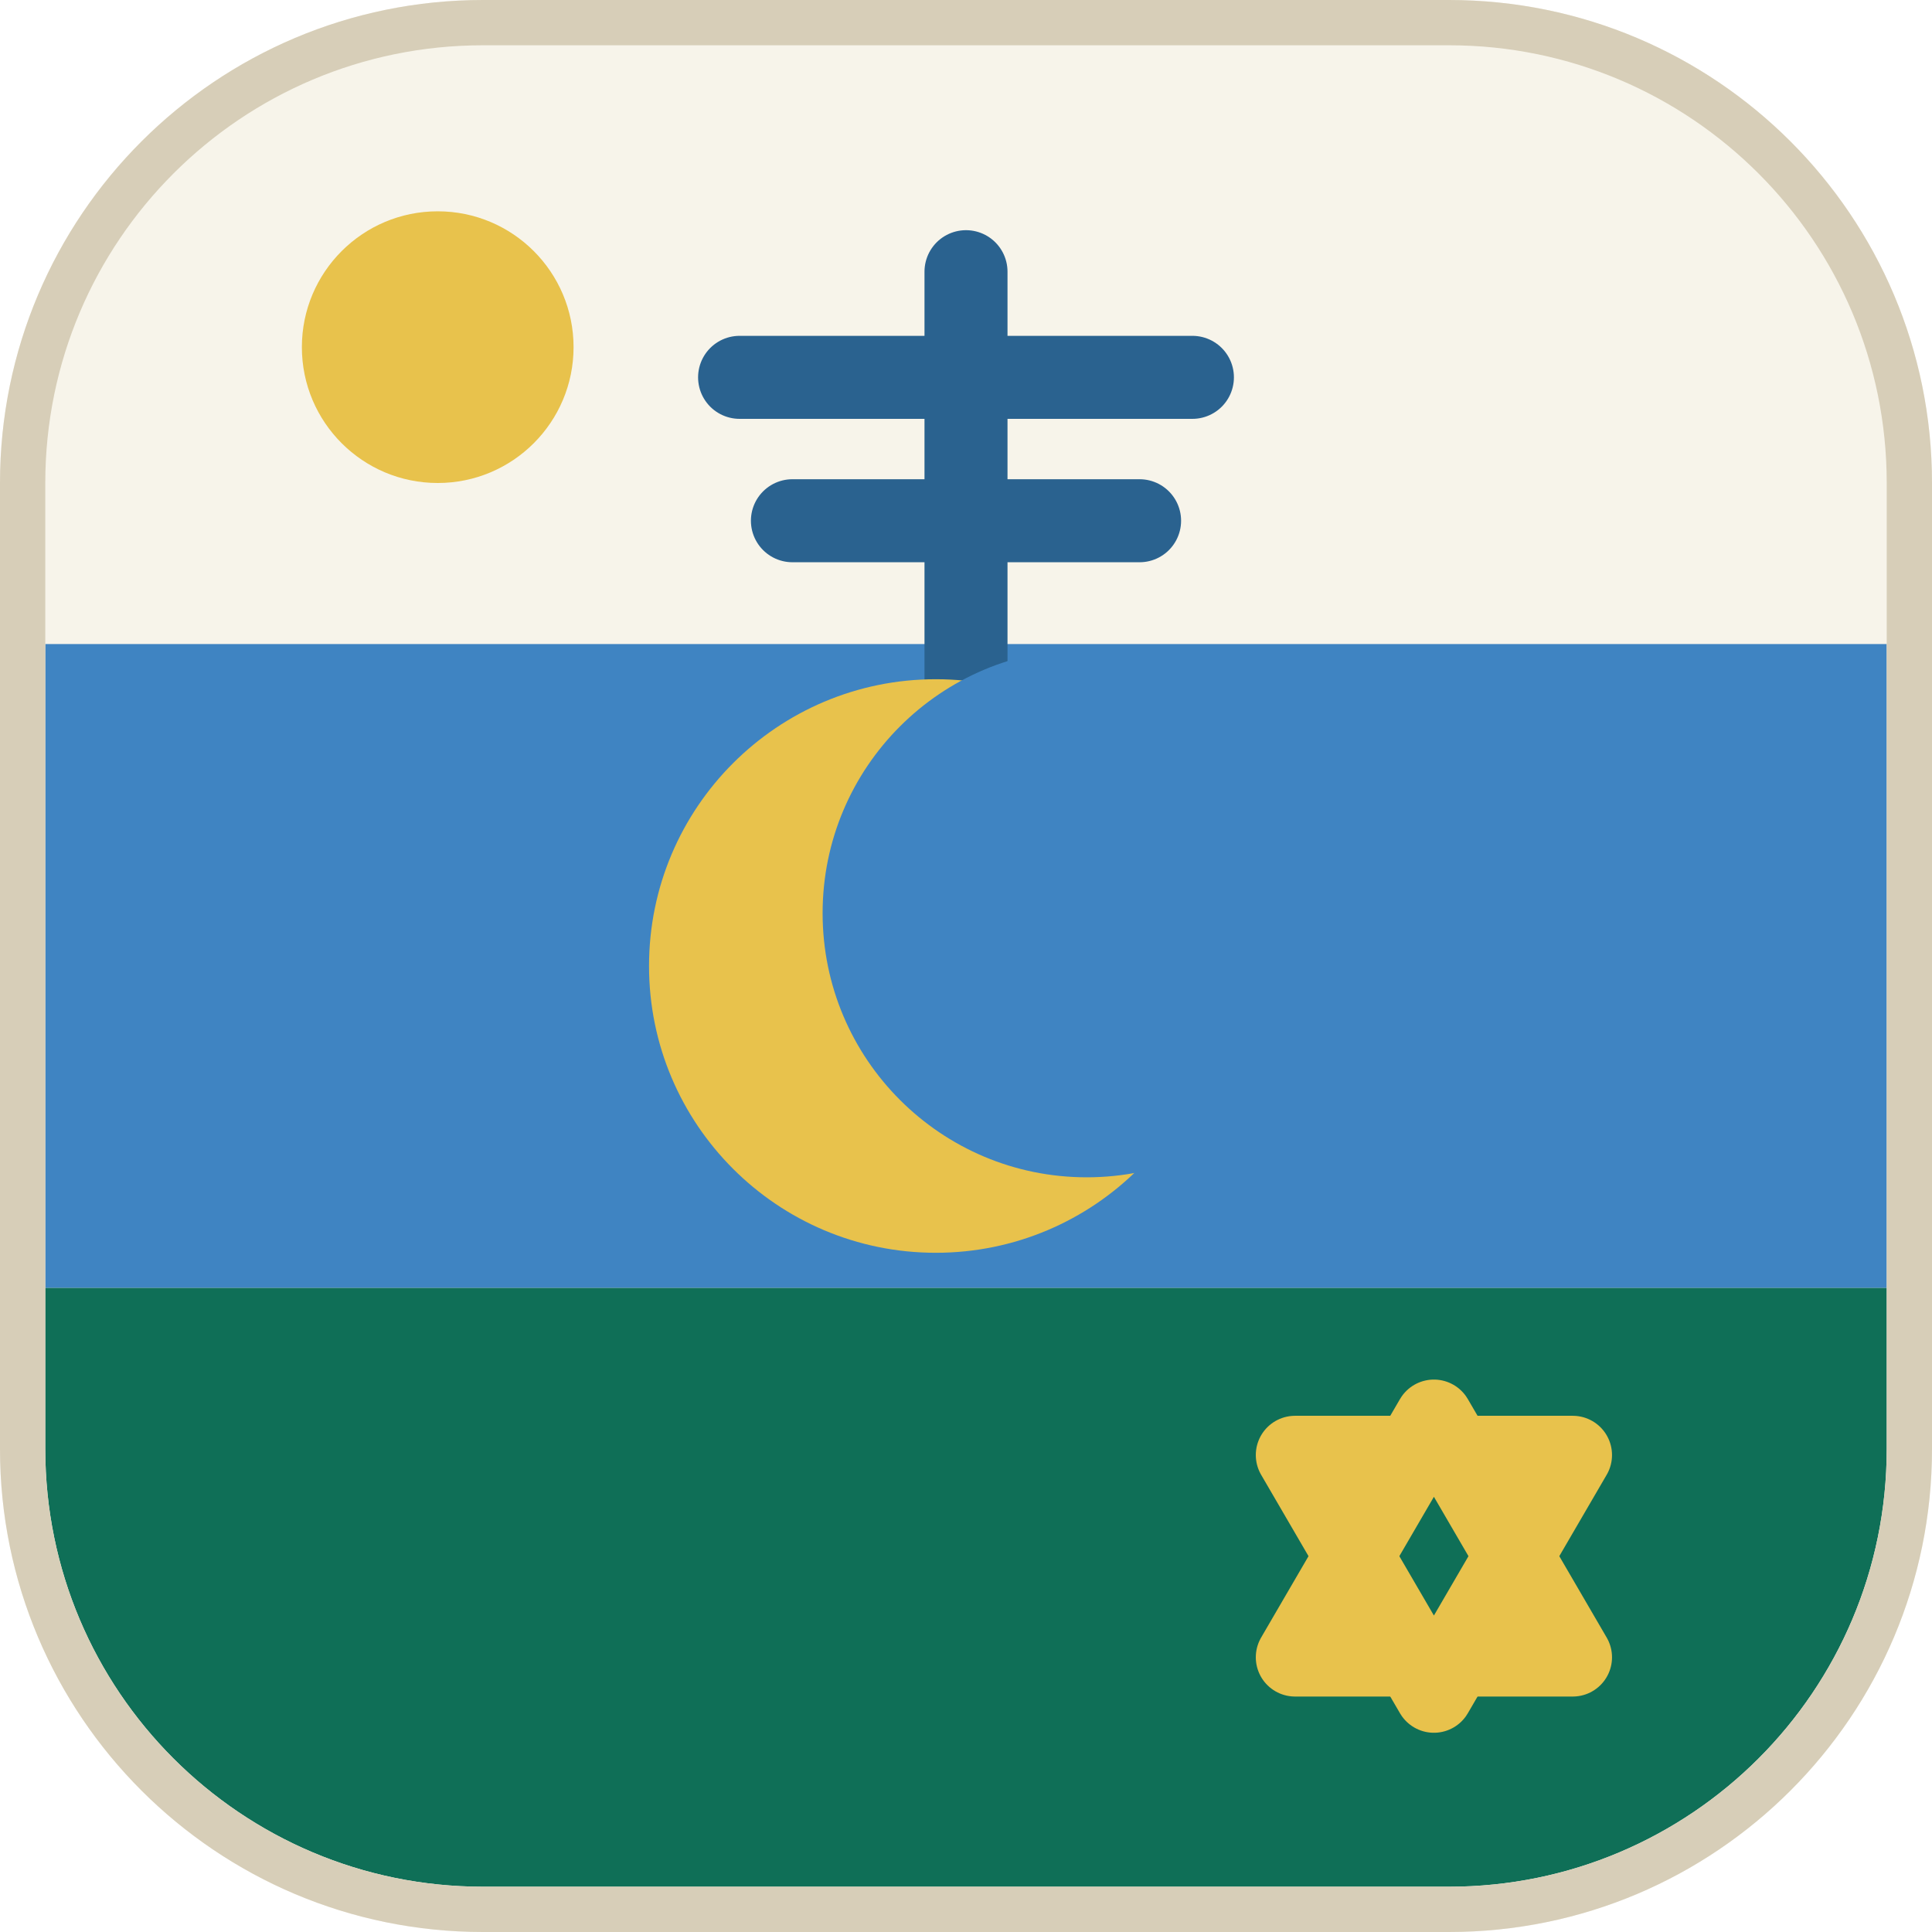
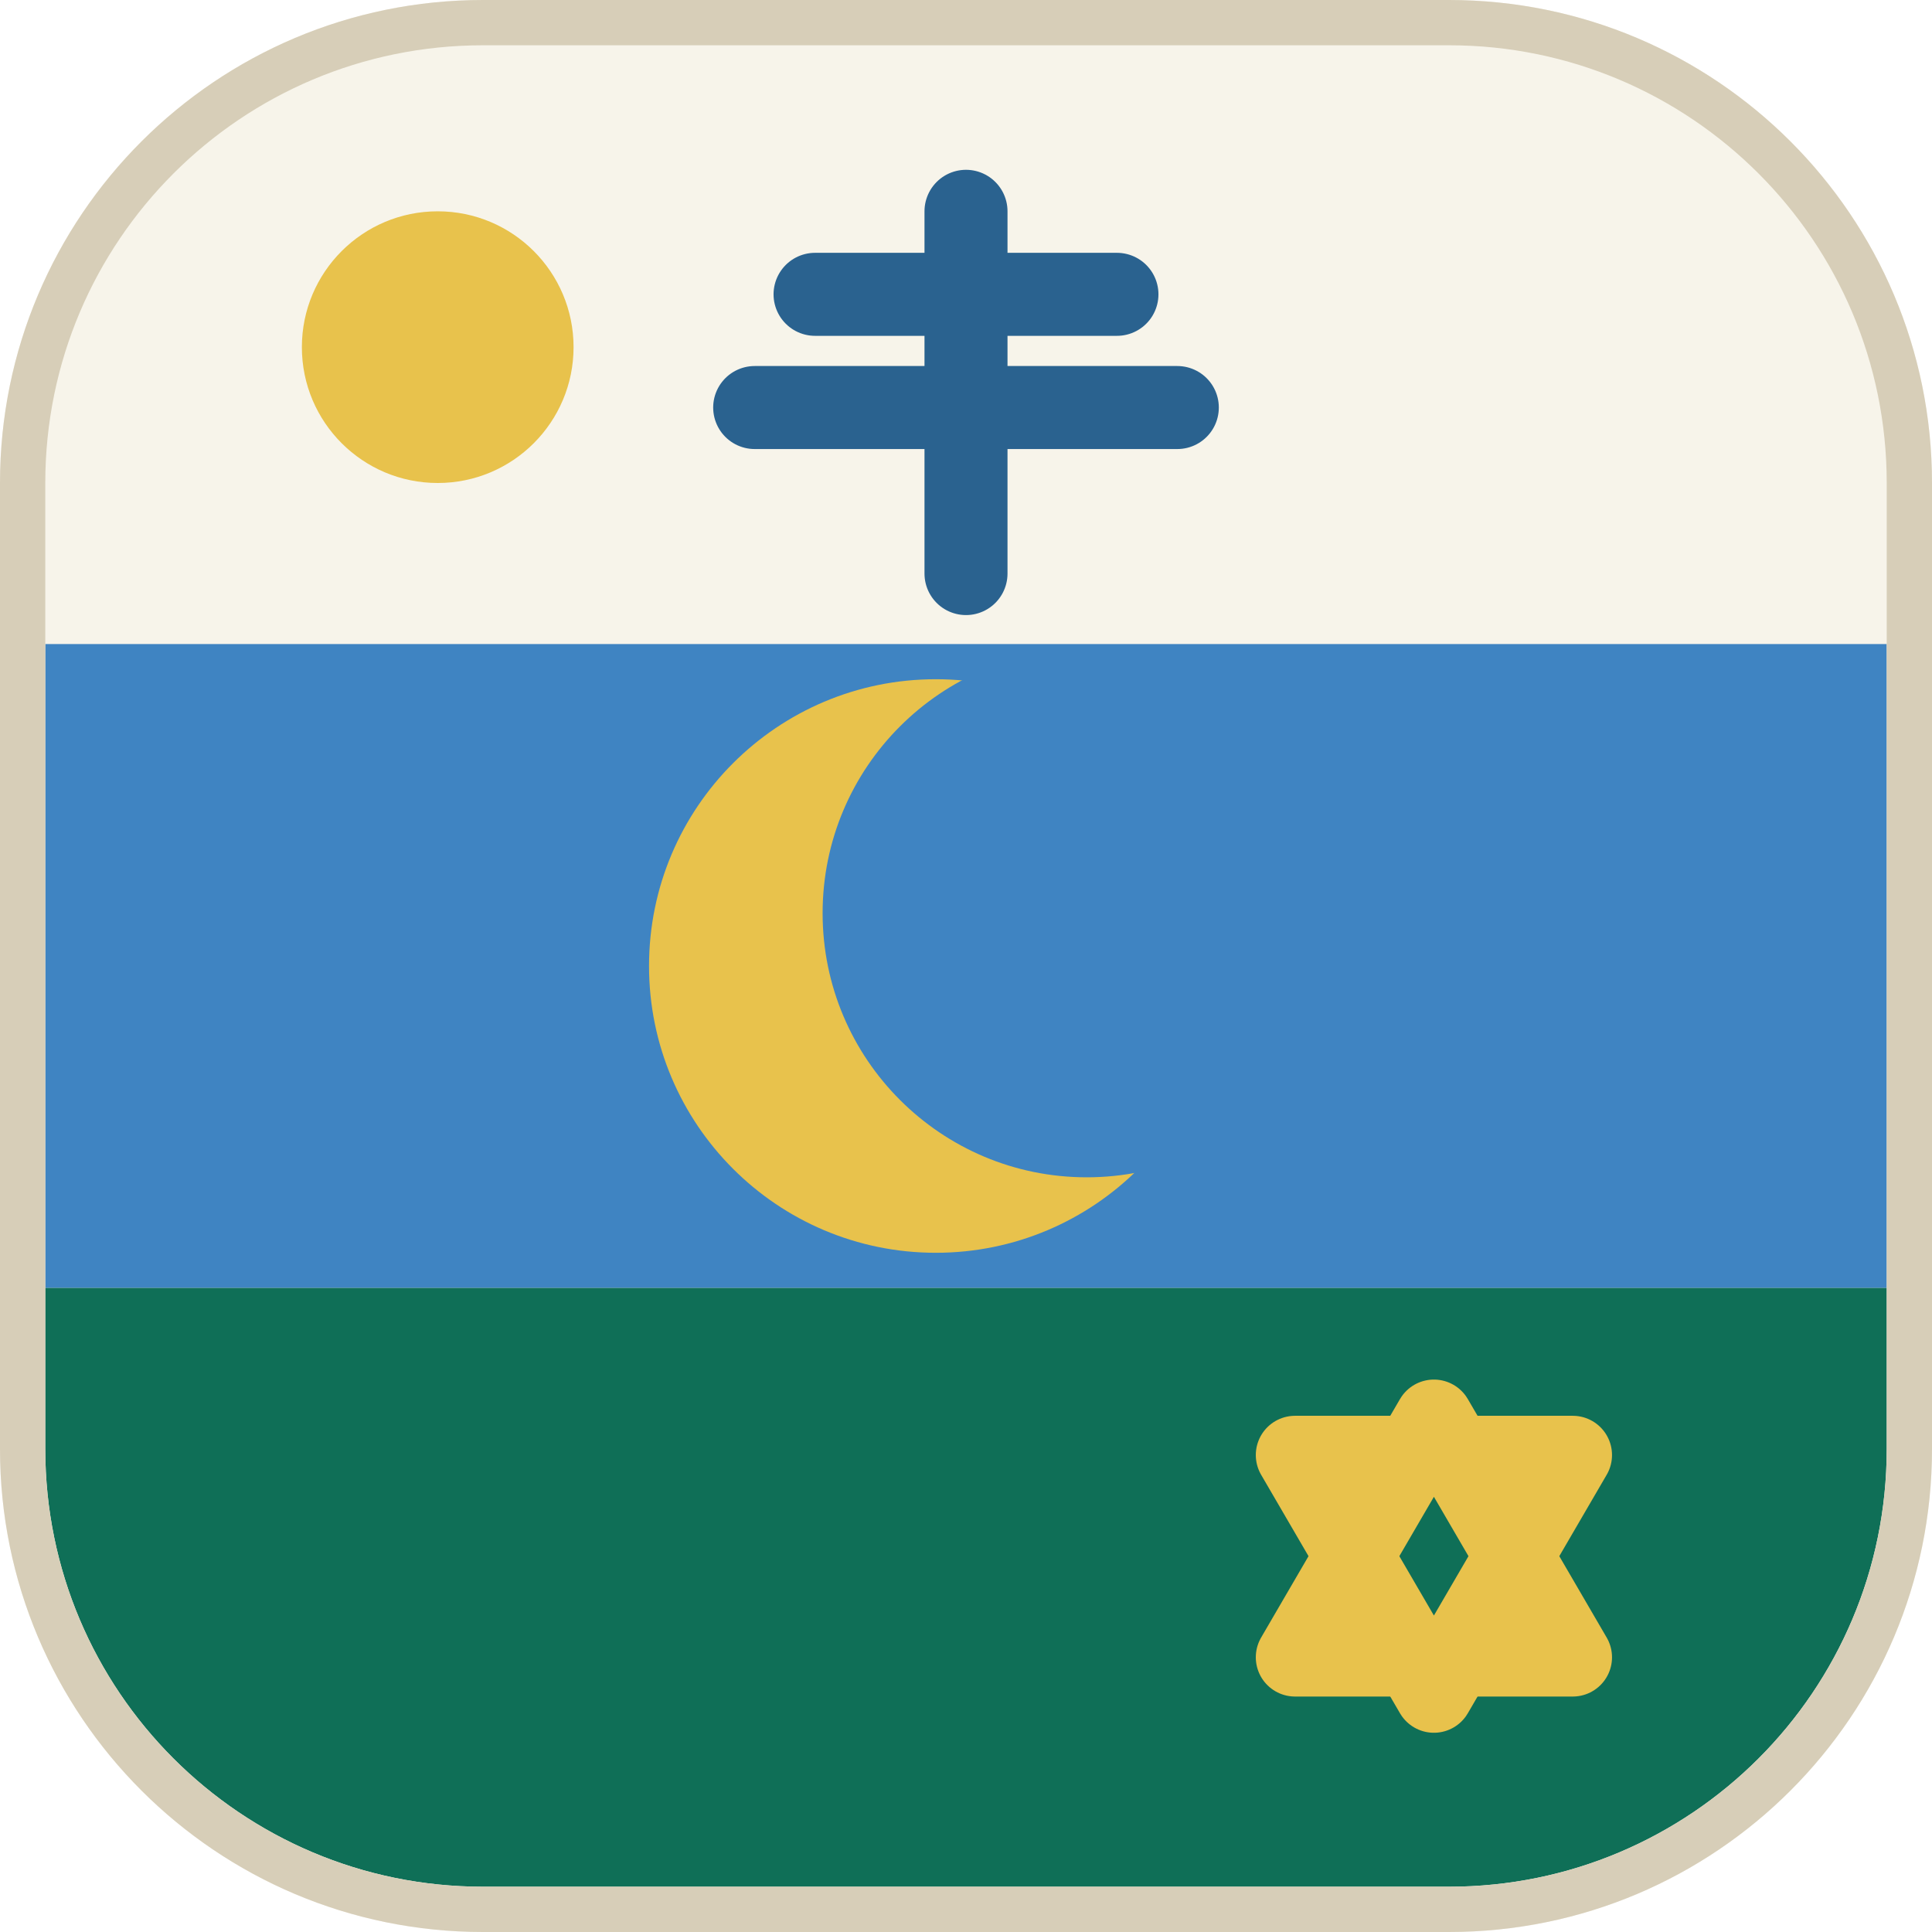
<svg xmlns="http://www.w3.org/2000/svg" viewBox="0 0 128 128" role="img" aria-label="São Irineu icon">
  <defs>
-     <clipPath id="flag-frame">
+     <clipPath id="icon-frame">
      <rect x="3" y="3" width="122" height="122" rx="29" />
    </clipPath>
  </defs>
  <rect width="128" height="128" rx="32" fill="#f7f4ea" />
-   <g clip-path="url(#flag-frame)">
+   <g clip-path="url(#icon-frame)">
    <path d="M0 42.67h128v42.66H0z" fill="#3f84c2" />
    <path d="M0 85.33h128v42.67H0z" fill="#0f6f57" />
    <circle cx="29" cy="23" r="9" fill="#e8c24c" />
-     <path d="M64 18v28M49 25h30M52.5 34.5h23" fill="none" stroke="#2a628f" stroke-linecap="round" stroke-width="5.5" />
    <circle cx="62" cy="64" r="19" fill="#e8c24c" />
    <circle cx="72" cy="60.5" r="17.5" fill="#3f84c2" />
    <path d="M95 94l9.2 15.8H85.8z" fill="none" stroke="#e8c24c" stroke-linecap="round" stroke-linejoin="round" stroke-width="5.2" />
    <path d="M95 112.2 85.8 96.4H104.2Z" fill="none" stroke="#e8c24c" stroke-linecap="round" stroke-linejoin="round" stroke-width="5.2" />
+     <path d="M64 14v24M54 19.5h20M50 27h28" fill="none" stroke="#2a628f" stroke-linecap="round" stroke-width="5.5" />
  </g>
  <rect x="1.5" y="1.5" width="125" height="125" rx="30.5" fill="none" stroke="#d7ceb8" stroke-width="3" />
</svg>
